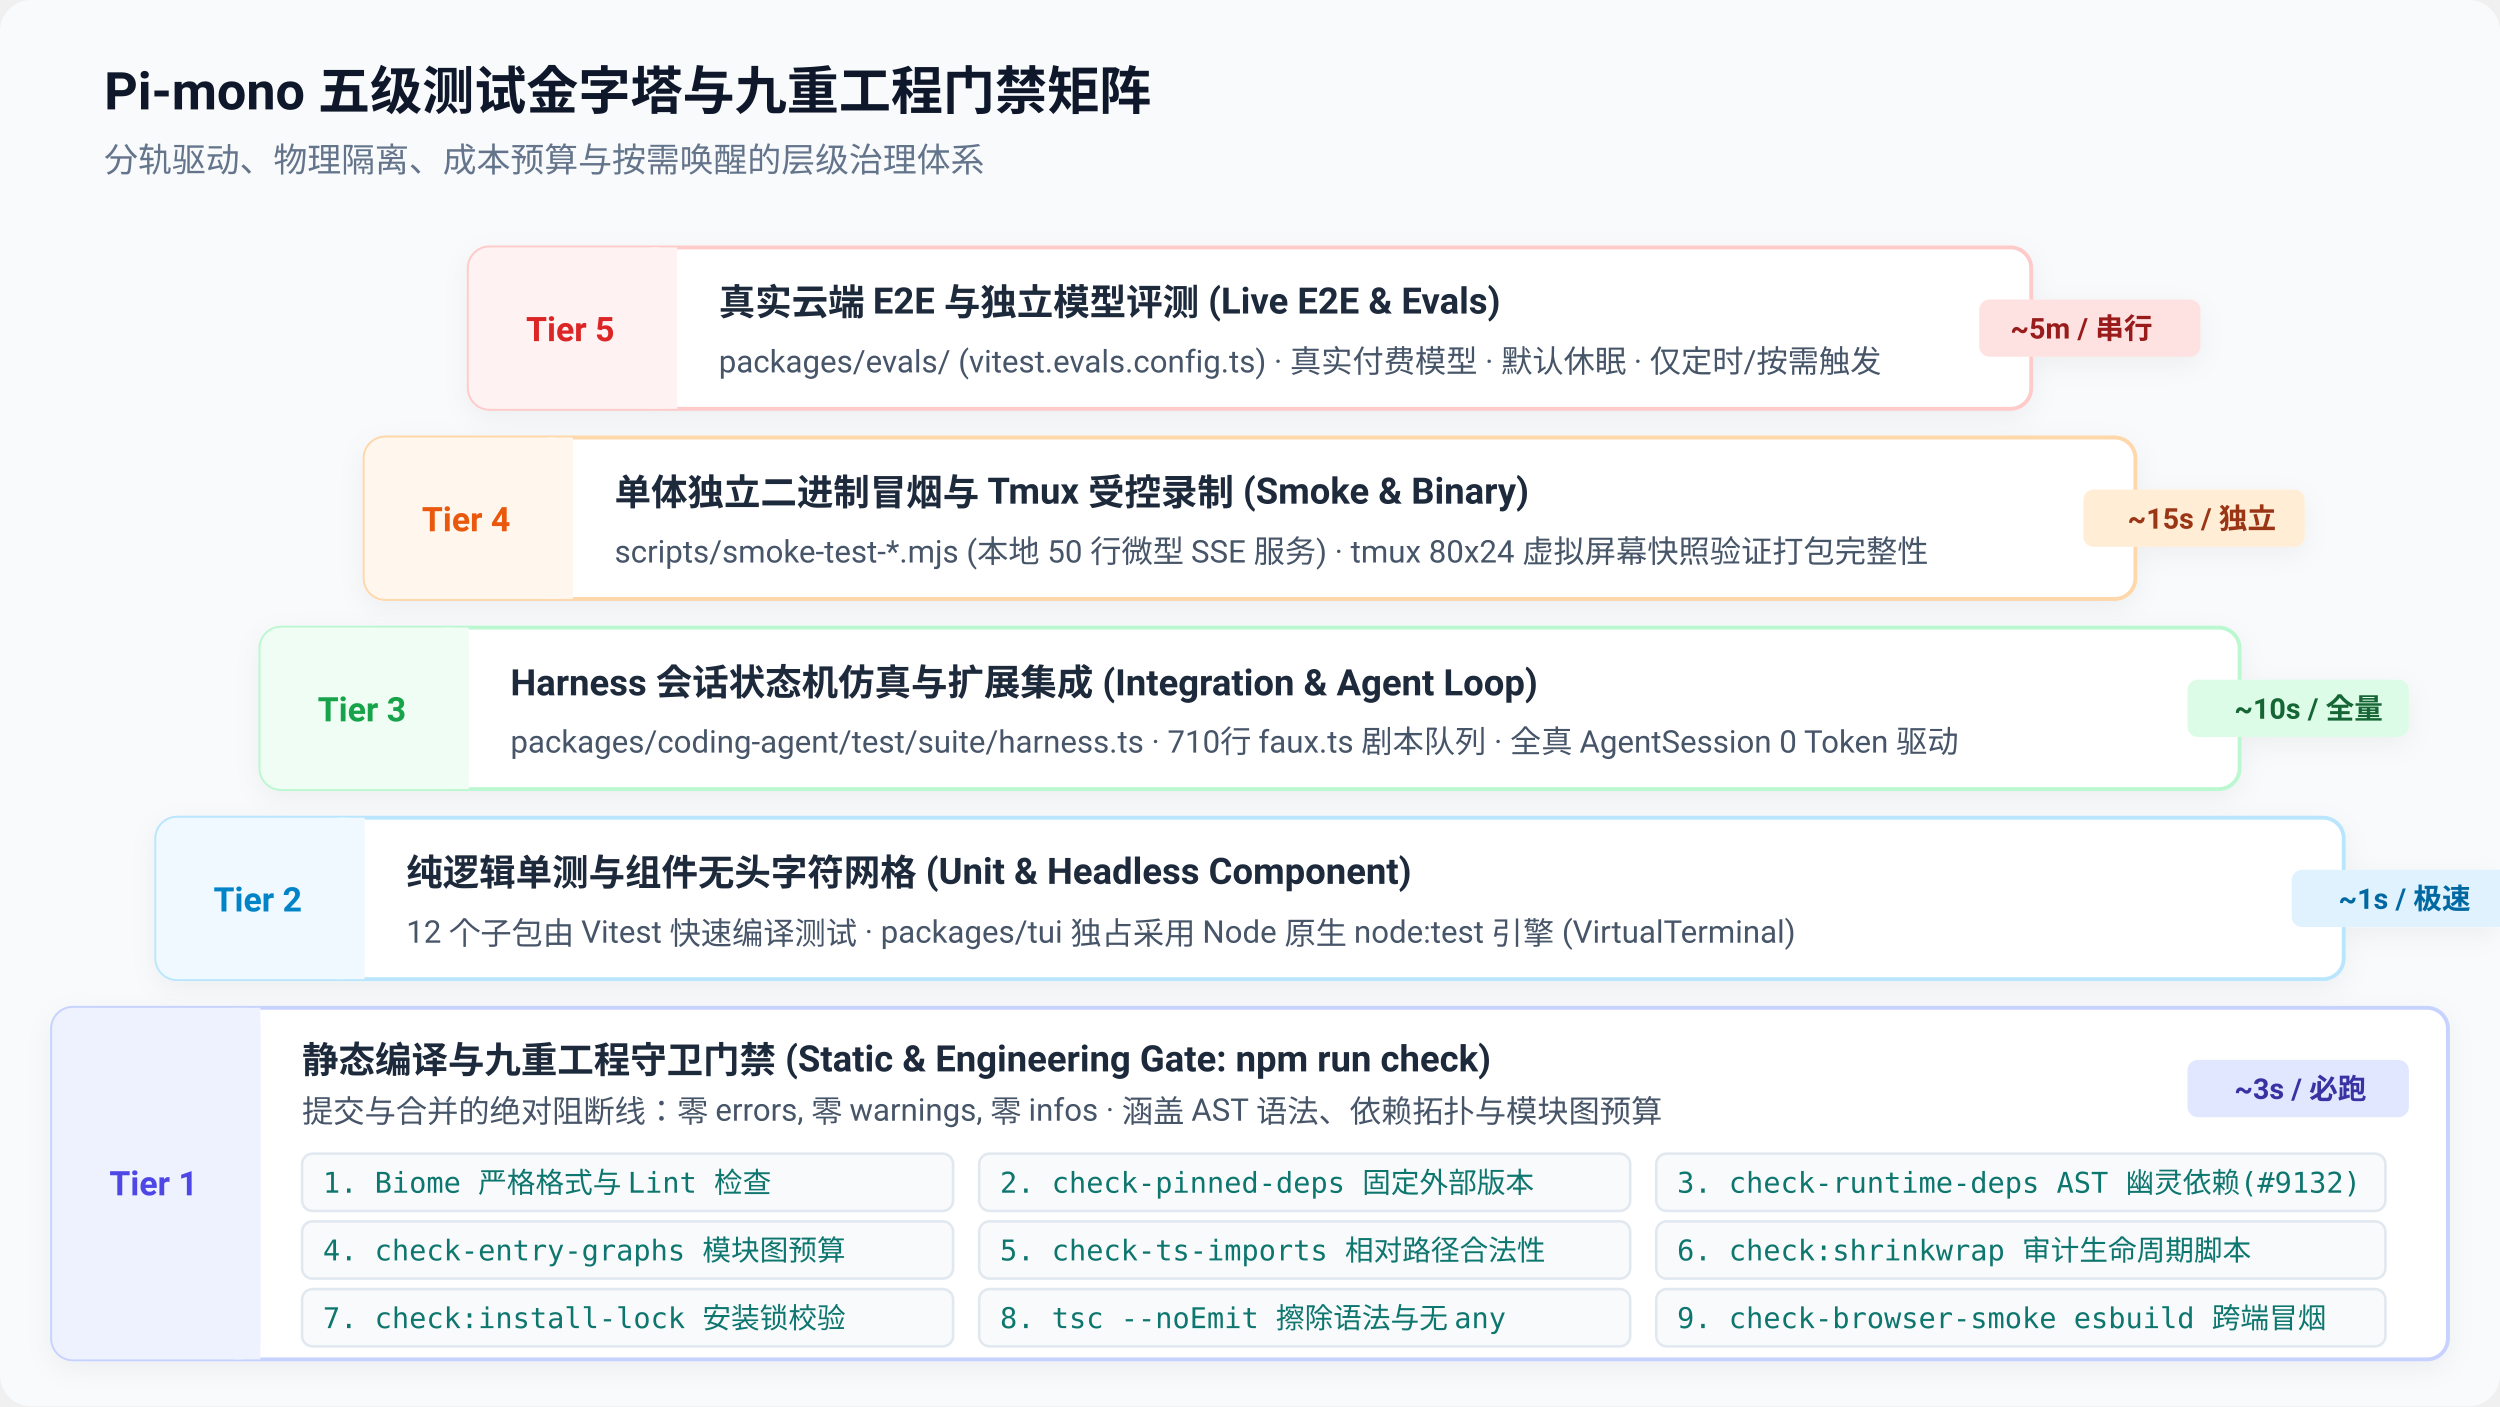
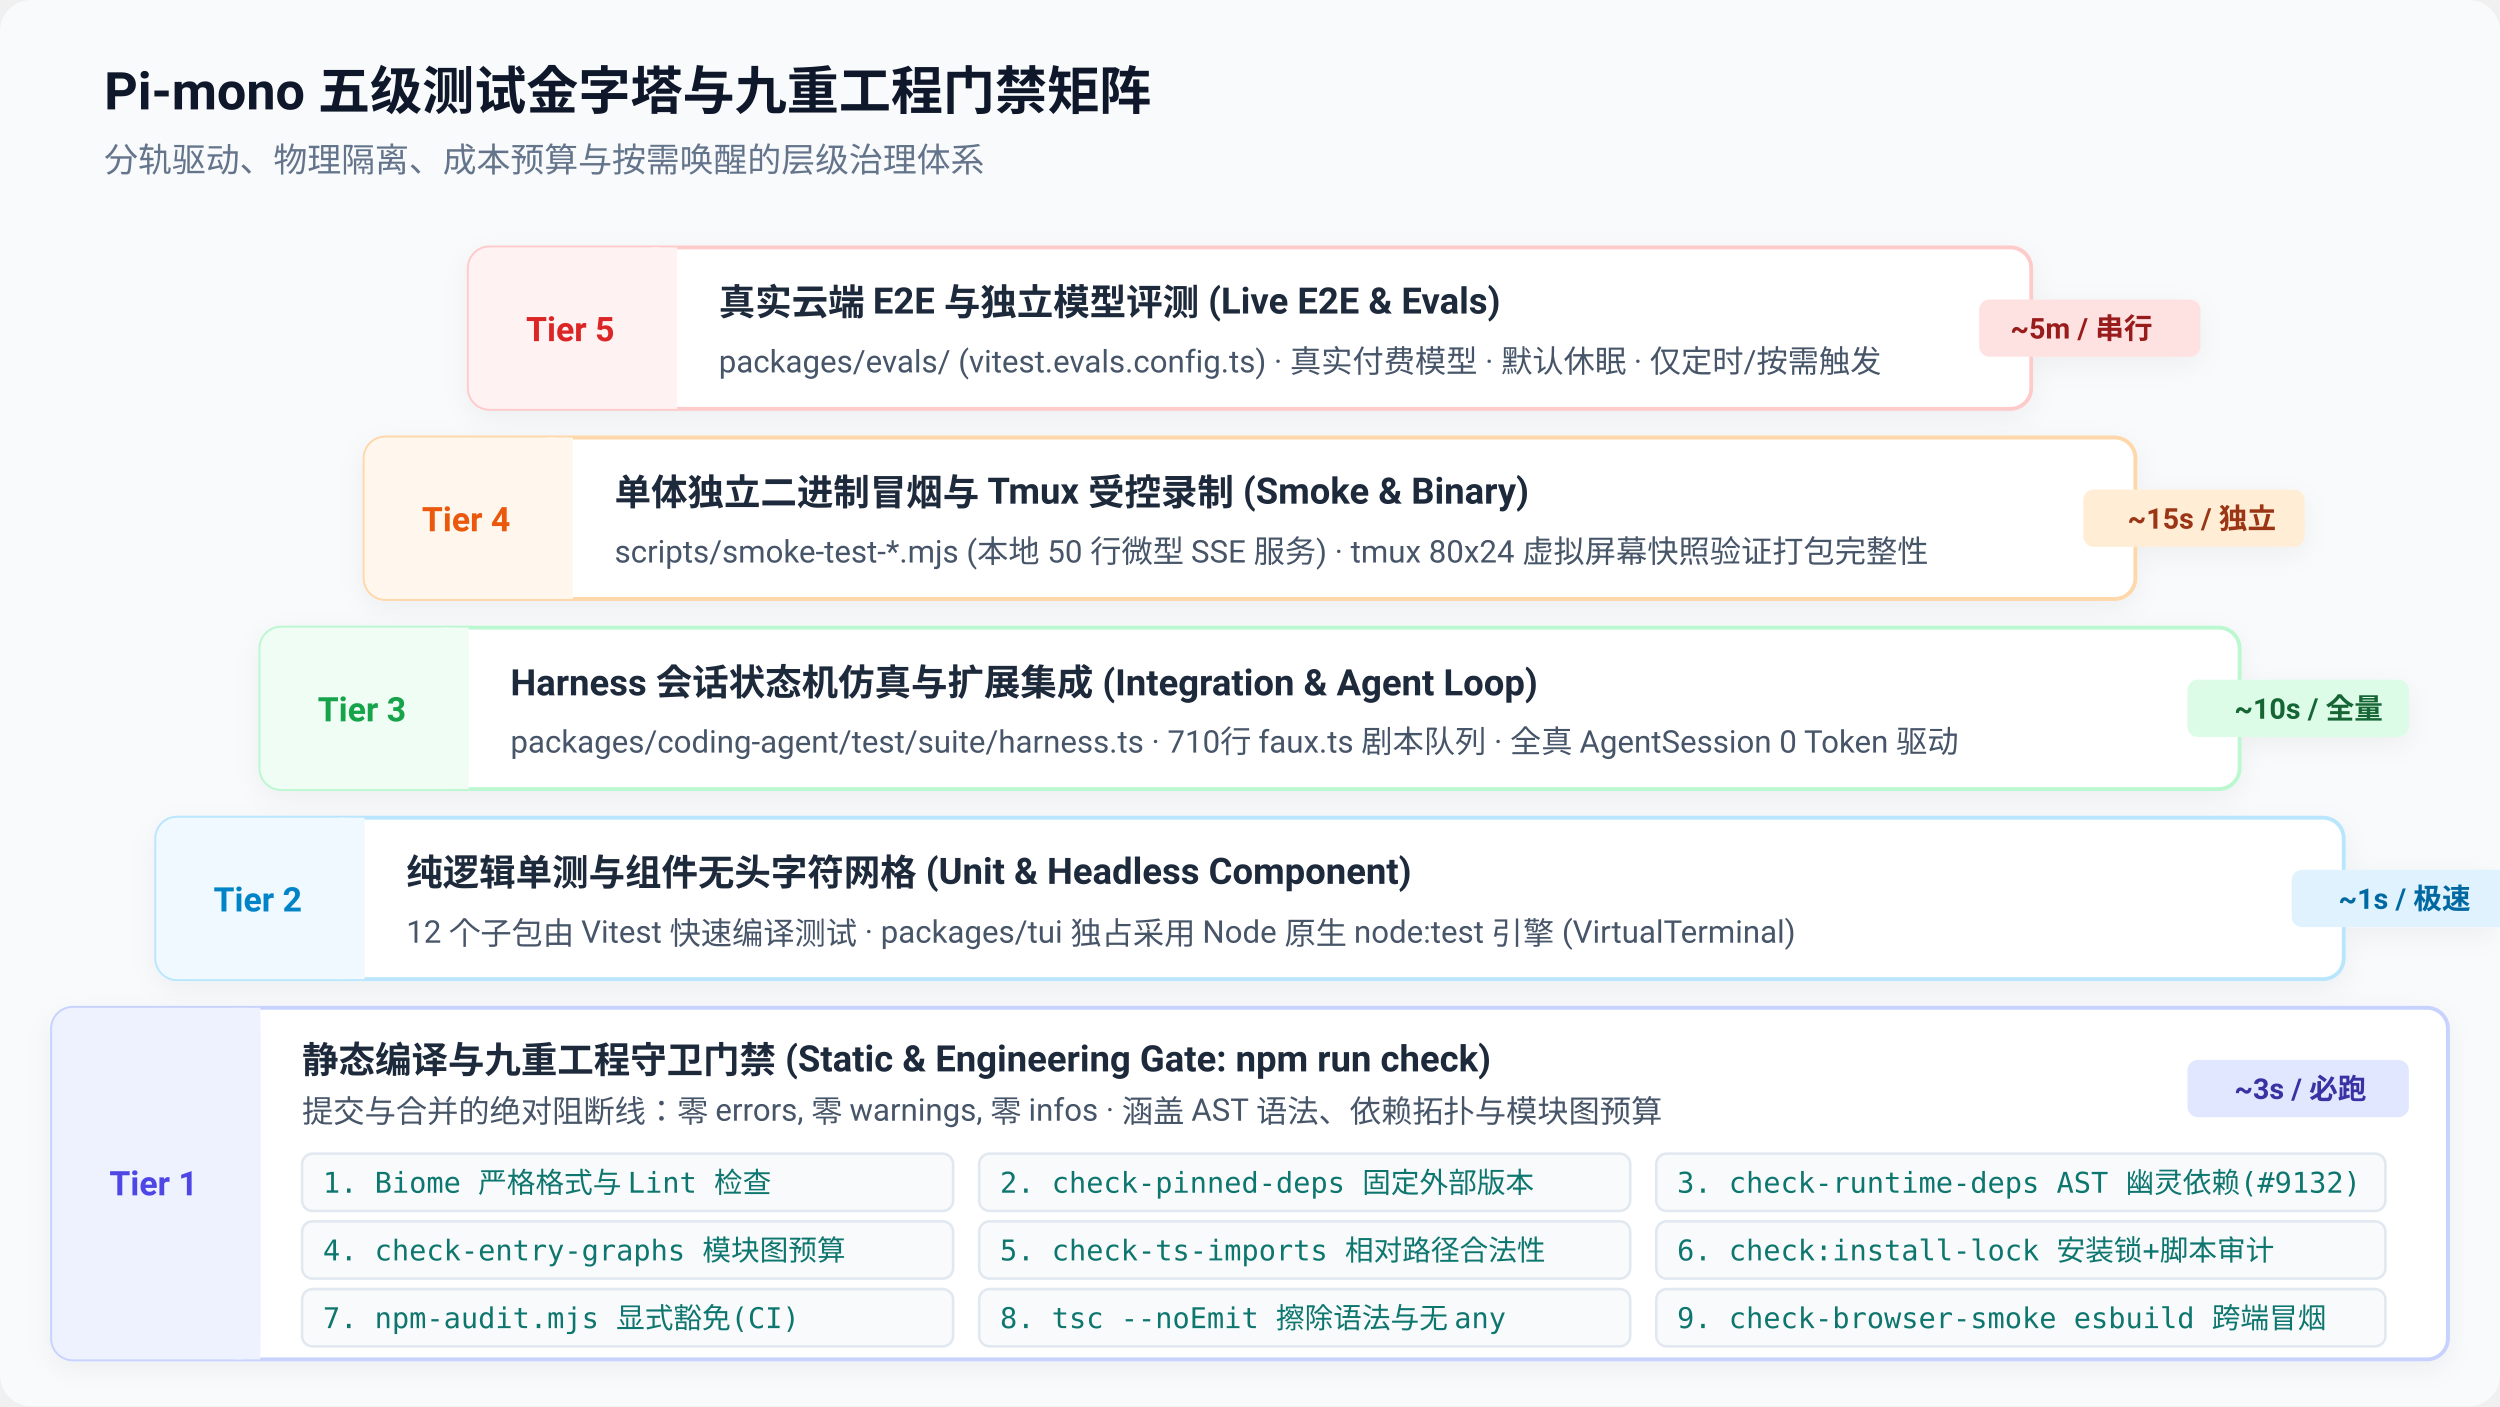
<svg xmlns="http://www.w3.org/2000/svg" viewBox="0 0 960 540" width="100%" height="100%">
  <defs>
    <style>
      .title { font-family: -apple-system, BlinkMacSystemFont, "Segoe UI", Roboto, Helvetica, Arial, sans-serif; font-weight: 700; font-size: 20px; fill: #0f172a; }
      .subtitle { font-family: -apple-system, BlinkMacSystemFont, "Segoe UI", Roboto, Helvetica, Arial, sans-serif; font-size: 13px; fill: #64748b; }
      .tier-tag { font-family: -apple-system, BlinkMacSystemFont, "Segoe UI", Roboto, Helvetica, Arial, sans-serif; font-weight: 700; font-size: 13px; }
      .tier-title { font-family: -apple-system, BlinkMacSystemFont, "Segoe UI", Roboto, Helvetica, Arial, sans-serif; font-weight: 600; font-size: 14px; fill: #1e293b; }
      .tier-desc { font-family: -apple-system, BlinkMacSystemFont, "Segoe UI", Roboto, Helvetica, Arial, sans-serif; font-size: 12px; fill: #475569; }
      .text-code { font-family: ui-monospace, SFMono-Regular, Menlo, Monaco, Consolas, monospace; font-size: 11px; fill: #0f766e; }
      .time-badge { font-family: -apple-system, BlinkMacSystemFont, "Segoe UI", Roboto, Helvetica, Arial, sans-serif; font-weight: 700; font-size: 11px; }
    </style>
    <filter id="shadow" x="-2%" y="-3%" width="104%" height="108%" filterUnits="userSpaceOnUse">
      <feDropShadow dx="0" dy="3" stdDeviation="5" flood-color="#0f172a" flood-opacity="0.05" />
    </filter>
  </defs>
  <rect width="100%" height="100%" fill="#f8fafc" rx="12" />
  <text x="40" y="42" class="title">Pi-mono 五级测试金字塔与九重工程门禁矩阵</text>
  <text x="40" y="66" class="subtitle">分轨驱动、物理隔离、成本预算与按需唤醒的层级治理体系</text>
  <g transform="translate(180, 95)" filter="url(#shadow)">
    <rect width="600" height="62" rx="8" fill="#ffffff" stroke="#fecaca" stroke-width="1.5" />
    <rect width="80" height="62" rx="8" fill="#fef2f2" />
    <path d="M 80 0 L 80 62 L 70 62 L 70 0 Z" fill="#fef2f2" />
    <text x="22" y="36" class="tier-tag" fill="#dc2626">Tier 5</text>
    <text x="96" y="26" class="tier-title">真实云端 E2E 与独立模型评测 (Live E2E &amp; Evals)</text>
    <text x="96" y="48" class="tier-desc">packages/evals/ (vitest.evals.config.ts) · 真实付费模型 · 默认休眠 · 仅定时/按需触发</text>
    <rect x="580" y="20" width="85" height="22" rx="4" fill="#fee2e2" />
    <text x="592" y="35" class="time-badge" fill="#991b1b">~5m / 串行</text>
  </g>
  <g transform="translate(140, 168)" filter="url(#shadow)">
    <rect width="680" height="62" rx="8" fill="#ffffff" stroke="#fed7aa" stroke-width="1.5" />
    <rect width="80" height="62" rx="8" fill="#fff7ed" />
    <path d="M 80 0 L 80 62 L 70 62 L 70 0 Z" fill="#fff7ed" />
    <text x="22" y="36" class="tier-tag" fill="#ea580c">Tier 4</text>
    <text x="96" y="26" class="tier-title">单体独立二进制冒烟与 Tmux 受控录制 (Smoke &amp; Binary)</text>
    <text x="96" y="48" class="tier-desc">scripts/smoke-test-*.mjs (本地 50 行微型 SSE 服务) · tmux 80x24 虚拟屏幕快照验证打包完整性</text>
    <rect x="660" y="20" width="85" height="22" rx="4" fill="#ffedd5" />
    <text x="677" y="35" class="time-badge" fill="#9a3412">~15s / 独立</text>
  </g>
  <g transform="translate(100, 241)" filter="url(#shadow)">
    <rect width="760" height="62" rx="8" fill="#ffffff" stroke="#bbf7d0" stroke-width="1.5" />
    <rect width="80" height="62" rx="8" fill="#f0fdf4" />
    <path d="M 80 0 L 80 62 L 70 62 L 70 0 Z" fill="#f0fdf4" />
    <text x="22" y="36" class="tier-tag" fill="#16a34a">Tier 3</text>
    <text x="96" y="26" class="tier-title">Harness 会话状态机仿真与扩展集成 (Integration &amp; Agent Loop)</text>
    <text x="96" y="48" class="tier-desc">packages/coding-agent/test/suite/harness.ts · 710行 faux.ts 剧本队列 · 全真 AgentSession 0 Token 驱动</text>
    <rect x="740" y="20" width="85" height="22" rx="4" fill="#dcfce7" />
    <text x="758" y="35" class="time-badge" fill="#166534">~10s / 全量</text>
  </g>
  <g transform="translate(60, 314)" filter="url(#shadow)">
    <rect width="840" height="62" rx="8" fill="#ffffff" stroke="#bae6fd" stroke-width="1.5" />
    <rect width="80" height="62" rx="8" fill="#f0f9ff" />
    <path d="M 80 0 L 80 62 L 70 62 L 70 0 Z" fill="#f0f9ff" />
    <text x="22" y="36" class="tier-tag" fill="#0284c7">Tier 2</text>
    <text x="96" y="26" class="tier-title">纯逻辑单测与组件无头字符网格 (Unit &amp; Headless Component)</text>
    <text x="96" y="48" class="tier-desc">12 个子包由 Vitest 快速编译测试 · packages/tui 独占采用 Node 原生 node:test 引擎 (VirtualTerminal)</text>
    <rect x="820" y="20" width="85" height="22" rx="4" fill="#e0f2fe" />
    <text x="838" y="35" class="time-badge" fill="#0369a1">~1s / 极速</text>
  </g>
  <g transform="translate(20, 387)" filter="url(#shadow)">
    <rect width="920" height="135" rx="8" fill="#ffffff" stroke="#c7d2fe" stroke-width="1.5" />
    <rect width="80" height="135" rx="8" fill="#eef2ff" />
    <path d="M 80 0 L 80 135 L 70 135 L 70 0 Z" fill="#eef2ff" />
    <text x="22" y="72" class="tier-tag" fill="#4f46e5">Tier 1</text>
    <text x="96" y="25" class="tier-title">静态编译与九重工程守卫门禁 (Static &amp; Engineering Gate: npm run check)</text>
    <text x="96" y="44" class="tier-desc">提交与合并的绝对阻断线：零 errors, 零 warnings, 零 infos · 涵盖 AST 语法、依赖拓扑与模块图预算</text>
    <g transform="translate(96, 56)">
      <rect x="0" y="0" width="250" height="22" rx="4" fill="#f8fafc" stroke="#e2e8f0" />
      <text x="8" y="15" class="text-code">1. Biome 严格格式与 Lint 检查</text>
      <rect x="260" y="0" width="250" height="22" rx="4" fill="#f8fafc" stroke="#e2e8f0" />
      <text x="268" y="15" class="text-code">2. check-pinned-deps 固定外部版本</text>
      <rect x="520" y="0" width="280" height="22" rx="4" fill="#f8fafc" stroke="#e2e8f0" />
      <text x="528" y="15" class="text-code">3. check-runtime-deps AST 幽灵依赖(#9132)</text>
      <rect x="0" y="26" width="250" height="22" rx="4" fill="#f8fafc" stroke="#e2e8f0" />
      <text x="8" y="41" class="text-code">4. check-entry-graphs 模块图预算</text>
      <rect x="260" y="26" width="250" height="22" rx="4" fill="#f8fafc" stroke="#e2e8f0" />
      <text x="268" y="41" class="text-code">5. check-ts-imports 相对路径合法性</text>
      <rect x="520" y="26" width="280" height="22" rx="4" fill="#f8fafc" stroke="#e2e8f0" />
-       <text x="528" y="41" class="text-code">6. check:shrinkwrap 审计生命周期脚本</text>
+       <text x="528" y="41" class="text-code">6. check:install-lock 安装锁+脚本审计</text>
      <rect x="0" y="52" width="250" height="22" rx="4" fill="#f8fafc" stroke="#e2e8f0" />
-       <text x="8" y="67" class="text-code">7. check:install-lock 安装锁校验</text>
+       <text x="8" y="67" class="text-code">7. npm-audit.mjs 显式豁免(CI)</text>
      <rect x="260" y="52" width="250" height="22" rx="4" fill="#f8fafc" stroke="#e2e8f0" />
      <text x="268" y="67" class="text-code">8. tsc --noEmit 擦除语法与无 any</text>
      <rect x="520" y="52" width="280" height="22" rx="4" fill="#f8fafc" stroke="#e2e8f0" />
      <text x="528" y="67" class="text-code">9. check-browser-smoke esbuild 跨端冒烟</text>
    </g>
    <rect x="820" y="20" width="85" height="22" rx="4" fill="#e0e7ff" />
    <text x="838" y="35" class="time-badge" fill="#3730a3">~3s / 必跑</text>
  </g>
</svg>
